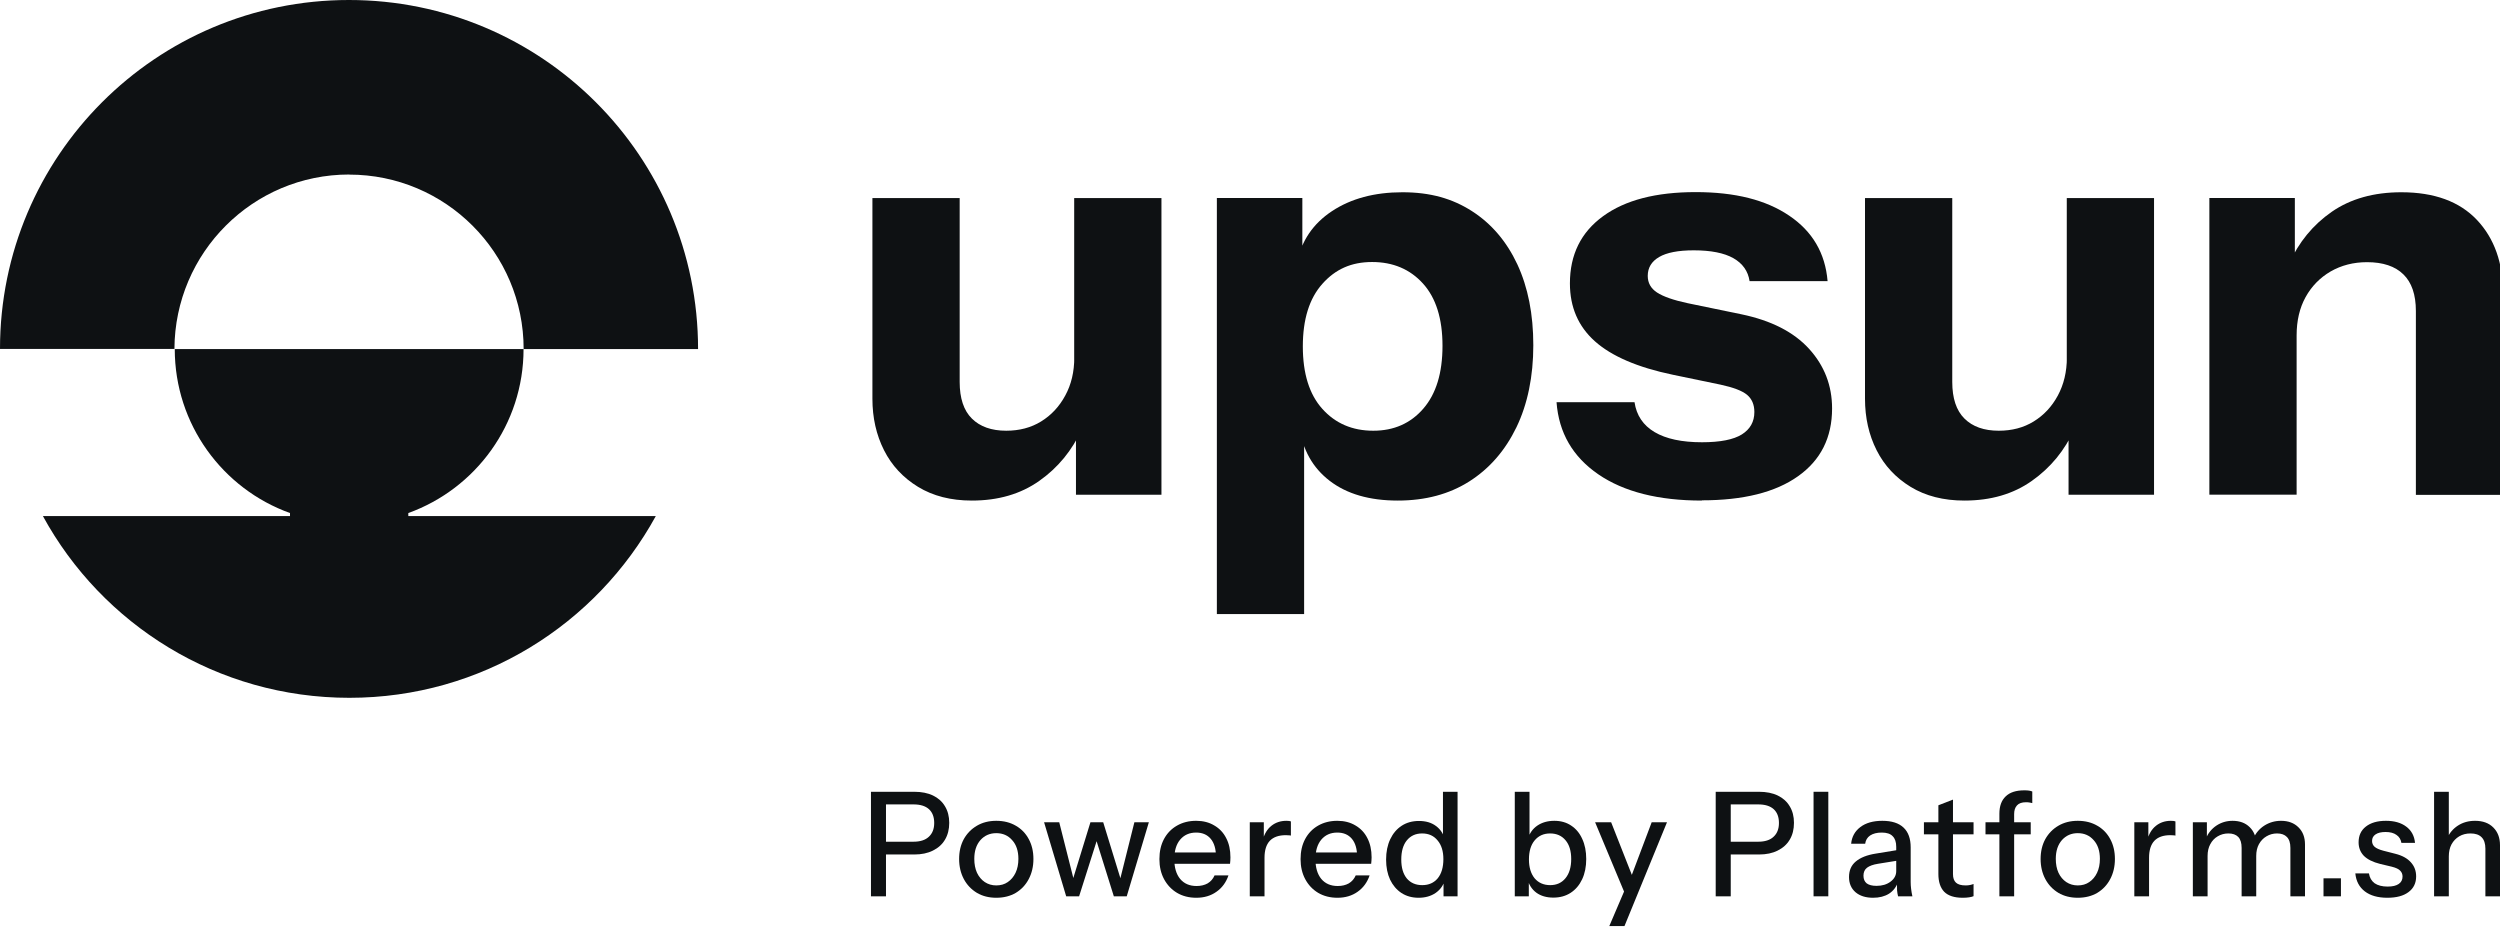
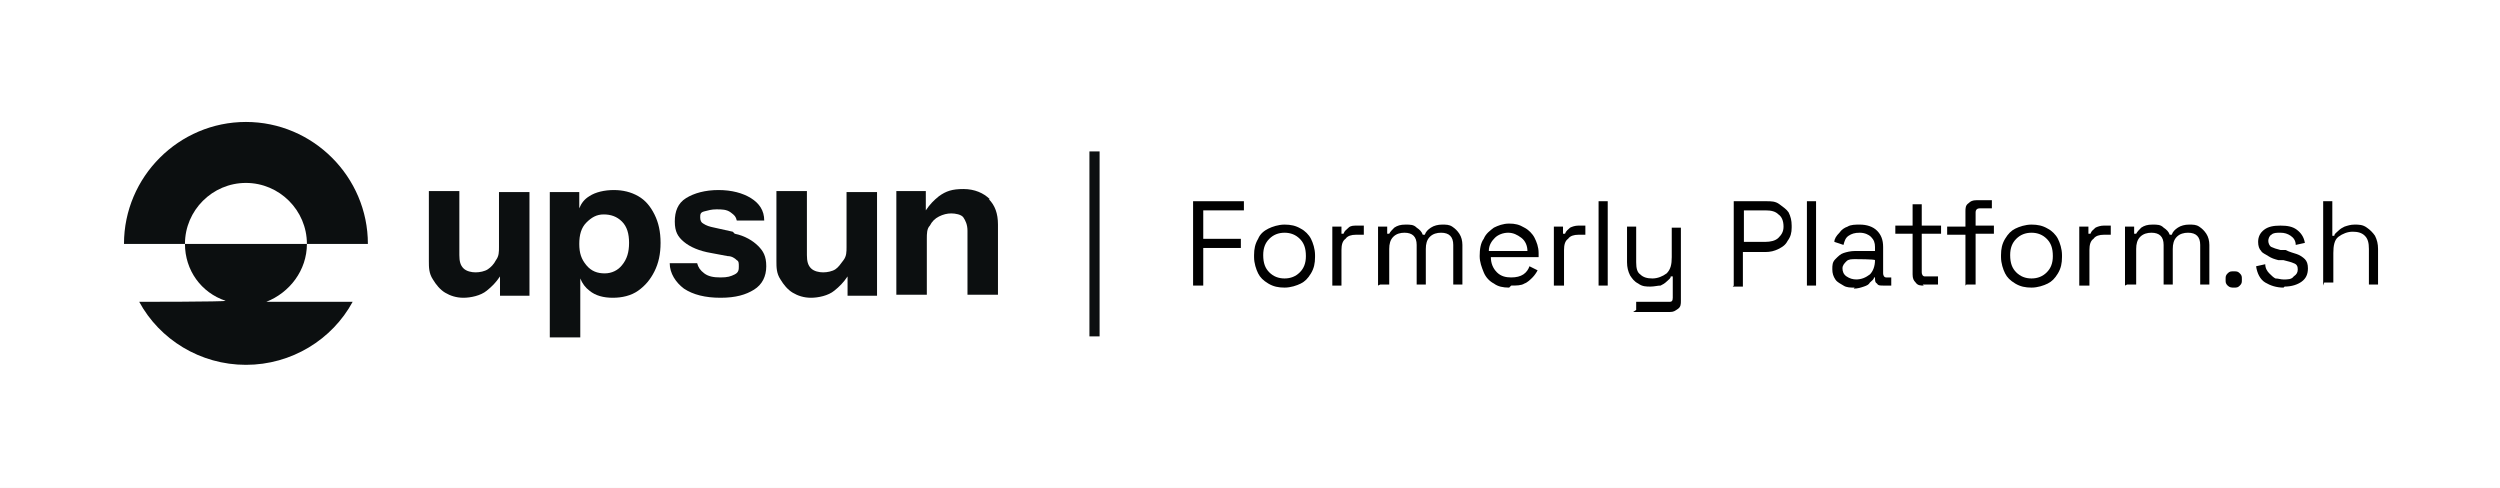
- <svg xmlns="http://www.w3.org/2000/svg" width="114" height="43" viewBox="0 0 114 43" fill="none">
+ <svg xmlns="http://www.w3.org/2000/svg" id="Layer_1" version="1.1" viewBox="0 0 246 48">
  <rect width="100%" height="100%" fill="white" />
-   <g clip-path="url(#clip0_8360_8293)">
-     <g clip-path="url(#clip1_8360_8293)">
-       <path d="M44.317 22.826C43.361 22.826 42.544 22.616 41.864 22.201C41.183 21.785 40.665 21.23 40.312 20.531C39.959 19.832 39.782 19.049 39.782 18.185V9.032H43.761V17.416C43.761 18.159 43.945 18.718 44.317 19.086C44.688 19.454 45.21 19.641 45.883 19.641C46.483 19.641 47.016 19.502 47.475 19.218C47.935 18.935 48.303 18.542 48.575 18.038C48.851 17.534 48.987 16.953 48.987 16.302L49.333 19.564C48.891 20.539 48.244 21.326 47.395 21.925C46.545 22.528 45.519 22.826 44.317 22.826ZM49.064 22.561V19.377H48.983V9.032H52.962V22.561H49.064Z" fill="#0E1113" />
-       <path d="M63.737 22.826C62.446 22.826 61.413 22.524 60.633 21.925C59.854 21.325 59.394 20.502 59.254 19.457L59.468 19.431V28H55.489V9.028H59.387V12.025L59.148 11.974C59.343 10.985 59.872 10.201 60.74 9.627C61.608 9.054 62.678 8.767 63.95 8.767C65.223 8.767 66.227 9.054 67.12 9.627C68.014 10.201 68.702 11.01 69.191 12.055C69.676 13.099 69.919 14.327 69.919 15.743C69.919 17.159 69.661 18.424 69.15 19.483C68.635 20.546 67.922 21.366 67.003 21.951C66.083 22.535 64.995 22.826 63.741 22.826H63.737ZM62.623 19.641C63.56 19.641 64.322 19.306 64.903 18.634C65.487 17.96 65.778 17.008 65.778 15.769C65.778 14.53 65.48 13.584 64.888 12.93C64.296 12.275 63.52 11.948 62.568 11.948C61.615 11.948 60.891 12.279 60.299 12.944C59.707 13.607 59.409 14.559 59.409 15.794C59.409 17.03 59.703 17.983 60.299 18.645C60.891 19.306 61.667 19.641 62.619 19.641H62.623Z" fill="#0E1113" />
-       <path d="M77.608 22.826C75.626 22.826 74.052 22.429 72.886 21.631C71.721 20.833 71.081 19.737 70.978 18.339H74.534C74.622 18.939 74.927 19.395 75.45 19.704C75.972 20.013 76.692 20.167 77.612 20.167C78.443 20.167 79.05 20.046 79.428 19.81C79.807 19.571 79.999 19.233 79.999 18.788C79.999 18.453 79.888 18.192 79.668 18.005C79.447 17.821 79.042 17.666 78.461 17.541L76.284 17.089C74.674 16.754 73.49 16.243 72.728 15.563C71.967 14.883 71.588 14.004 71.588 12.923C71.588 11.613 72.092 10.591 73.1 9.859C74.107 9.124 75.512 8.76 77.318 8.76C79.123 8.76 80.528 9.116 81.587 9.834C82.65 10.551 83.231 11.543 83.338 12.82H79.781C79.712 12.36 79.462 12.011 79.039 11.771C78.616 11.533 78.013 11.415 77.233 11.415C76.527 11.415 76.001 11.518 75.656 11.72C75.31 11.922 75.137 12.209 75.137 12.581C75.137 12.9 75.277 13.151 75.56 13.338C75.843 13.522 76.31 13.688 76.965 13.827L79.406 14.331C80.767 14.614 81.797 15.14 82.496 15.909C83.194 16.677 83.543 17.585 83.543 18.626C83.543 19.954 83.025 20.983 81.992 21.715C80.958 22.451 79.495 22.815 77.601 22.815L77.608 22.826Z" fill="#0E1113" />
-       <path d="M89.578 22.826C88.622 22.826 87.806 22.616 87.125 22.201C86.445 21.785 85.927 21.23 85.574 20.531C85.221 19.832 85.044 19.049 85.044 18.185V9.032H89.023V17.416C89.023 18.159 89.207 18.718 89.578 19.086C89.95 19.457 90.472 19.641 91.145 19.641C91.744 19.641 92.278 19.502 92.737 19.218C93.197 18.935 93.565 18.542 93.837 18.038C94.109 17.534 94.249 16.953 94.249 16.302L94.594 19.564C94.153 20.539 93.506 21.326 92.656 21.925C91.807 22.528 90.781 22.826 89.578 22.826ZM94.326 22.561V19.377H94.245V9.032H98.224V22.561H94.326Z" fill="#0E1113" />
-       <path d="M100.747 22.561V9.028H104.645V12.213H104.726V22.557H100.747V22.561ZM110.164 22.565V14.18C110.164 13.437 109.973 12.878 109.594 12.511C109.216 12.139 108.66 11.955 107.936 11.955C107.318 11.955 106.763 12.099 106.277 12.378C105.792 12.661 105.41 13.051 105.137 13.544C104.862 14.04 104.726 14.621 104.726 15.294L104.38 12.033C104.821 11.043 105.472 10.253 106.329 9.657C107.186 9.065 108.245 8.767 109.499 8.767C111.003 8.767 112.15 9.186 112.948 10.028C113.743 10.87 114.143 11.996 114.143 13.412V22.565H110.164Z" fill="#0E1113" />
-       <path d="M15.923 7.962C20.321 7.962 23.878 11.525 23.878 15.916H31.832C31.832 7.127 24.709 0 15.912 0C7.116 0 0 7.119 0 15.912H7.954C7.973 11.514 11.536 7.958 15.923 7.958V7.962Z" fill="#0E1113" />
-       <path d="M18.619 23.395C21.686 22.289 23.874 19.358 23.874 15.916H7.969C7.969 19.358 10.161 22.296 13.224 23.395V23.532H1.956C4.652 28.47 9.9 31.82 15.931 31.82C21.962 31.82 27.198 28.47 29.905 23.532H18.619V23.395Z" fill="#0E1113" />
+   <defs>
+     <style>
+       .st0 {
+         isolation: isolate;
+       }
+ 
+       .st1 {
+         fill: #0c0f10;
+       }
+     </style>
+   </defs>
+   <path class="st1" d="M49.1,24.3c0,.5,0,.9-.3,1.3-.2.4-.5.7-.8.9-.3.2-.8.3-1.2.3s-.9-.1-1.2-.4-.4-.7-.4-1.3v-6.3h-3v6.9c0,.6,0,1.2.4,1.8.3.5.7,1,1.2,1.3s1.1.5,1.8.5,1.7-.2,2.3-.7c.5-.4.9-.8,1.3-1.4v1.9h2.9v-10.2h-3v5.5h0Z" />
+   <path class="st1" d="M62.8,19.3c-.7-.4-1.5-.6-2.4-.6s-1.8.2-2.4.6c-.5.3-.8.7-1,1.2v-1.6h-2.9v14.3h3v-5.8c.2.5.5.9.9,1.2.6.5,1.4.7,2.3.7s1.8-.2,2.5-.7,1.2-1.1,1.6-1.9c.4-.8.6-1.7.6-2.8s-.2-2-.6-2.8-.9-1.4-1.6-1.8h0ZM61.2,26.1c-.4.5-1,.8-1.7.8s-1.3-.2-1.8-.8-.7-1.2-.7-2.1.2-1.6.7-2.1,1-.8,1.7-.8,1.3.2,1.8.7.7,1.2.7,2.1-.2,1.6-.7,2.2h0Z" />
+   <path class="st1" d="M72.1,22.8l-1.8-.4c-.5-.1-.8-.2-1.1-.4-.2-.1-.3-.3-.3-.6s0-.5.4-.6.7-.2,1.2-.2,1,0,1.4.3.5.4.6.8h2.7c0-1-.5-1.7-1.3-2.2s-1.9-.8-3.2-.8-2.4.3-3.2.8-1.1,1.3-1.1,2.3.3,1.5.9,2,1.5.9,2.7,1.1l1.6.3c.4,0,.7.2.9.4.2.1.2.3.2.6s0,.6-.4.8-.7.3-1.4.3-1.2-.1-1.6-.4-.6-.6-.7-1h-2.7c0,1,.6,1.9,1.4,2.5.9.6,2.1.9,3.6.9s2.5-.3,3.3-.8,1.2-1.3,1.2-2.3-.3-1.5-.8-2-1.3-1-2.3-1.2h0s-.2-.2-.2-.2Z" />
+   <path class="st1" d="M83.3,24.3c0,.5,0,.9-.3,1.3s-.5.7-.8.9-.8.3-1.2.3-.9-.1-1.2-.4-.4-.7-.4-1.3v-6.3h-3v6.9c0,.6,0,1.2.4,1.8.3.5.7,1,1.2,1.3s1.1.5,1.8.5,1.7-.2,2.3-.7c.5-.4.9-.8,1.3-1.4v1.9h2.9v-10.2h-3v5.5h0Z" />
+   <path class="st1" d="M97.4,19.6c-.6-.6-1.5-1-2.6-1s-1.7.2-2.4.7c-.5.4-.9.8-1.3,1.4v-1.9h-2.9v10.2h3v-5.5c0-.5,0-1,.3-1.3.2-.4.5-.7.9-.9s.8-.3,1.2-.3,1,.1,1.2.4.4.7.4,1.3v6.3h3v-6.9c0-1.1-.3-1.9-.9-2.5h.1Z" />
+   <path class="st1" d="M24.2,12c-6.6,0-12,5.4-12,12h6c0-3.3,2.7-6,6-6s6,2.7,6,6h6c0-6.6-5.4-12-12-12Z" />
+   <path class="st1" d="M30.2,24h-12c0,2.6,1.6,4.8,4,5.6h0c0,.1-8.5.1-8.5.1,2,3.7,6,6.2,10.5,6.2s8.5-2.5,10.5-6.2h-8.5c2.3-.9,4-3.1,4-5.7h0Z" />
+   <path class="st1" d="M107.2,14.9h1v18.2h-1V14.9Z" />
+   <g class="st0">
+     <g class="st0">
+       <g class="st0">
+         <path d="M117.4,28.1v-8.3h5v.9h-4v2.8h3.7v.9h-3.7v3.7h-1Z" />
+         <path d="M126.4,28.3c-.6,0-1.1-.1-1.6-.4s-.8-.6-1-1c-.2-.4-.4-1-.4-1.6v-.2c0-.6.1-1.1.4-1.6.2-.5.6-.8,1-1,.4-.2,1-.4,1.6-.4s1.1.1,1.6.4c.4.2.8.6,1,1s.4,1,.4,1.6v.2c0,.6-.1,1.1-.4,1.6s-.6.8-1,1-1,.4-1.6.4ZM126.4,27.4c.6,0,1.1-.2,1.5-.6s.6-.9.6-1.6h0c0-.8-.2-1.3-.6-1.7s-.9-.6-1.5-.6-1.1.2-1.5.6-.6.9-.6,1.6h0c0,.8.2,1.3.6,1.7s.9.6,1.5.6Z" />
+         <path d="M131.1,28.1v-5.8h.9v.7h.2c.1-.3.3-.4.5-.6s.5-.2.8-.2h.7v.9h-.8c-.4,0-.8.1-1,.4-.3.2-.4.6-.4,1.1v3.5h-.9Z" />
+         <path d="M135.6,28.1v-5.8h.9v.7h.2c.1-.2.3-.4.5-.6.3-.2.6-.3,1.1-.3s.8,0,1.1.3c.3.2.5.4.6.7h.2c.1-.3.3-.5.6-.7.3-.2.7-.3,1.1-.3s.7,0,1,.2c.3.2.5.4.7.7.2.3.3.7.3,1.1v3.9h-.9v-3.9c0-.4-.1-.7-.3-.9s-.5-.3-.9-.3-.8.1-1.1.4c-.3.3-.4.7-.4,1.2v3.5h-.9v-3.9c0-.4-.1-.7-.3-.9-.2-.2-.5-.3-.9-.3s-.8.1-1.1.4c-.3.3-.4.7-.4,1.2v3.5h-.9Z" />
+         <path d="M148.5,28.3c-.6,0-1.1-.1-1.5-.4-.4-.2-.8-.6-1-1.1-.2-.5-.4-1-.4-1.6h0c0-.7.1-1.3.4-1.7.2-.5.6-.8,1-1.1.4-.2.9-.4,1.5-.4s1,.1,1.5.4c.4.2.8.6,1,1s.4.9.4,1.5v.4h-4.7c0,.6.2,1.1.6,1.5.4.4.9.5,1.4.5s.9-.1,1.2-.3c.3-.2.5-.5.6-.8l.8.4c-.1.2-.3.5-.5.7-.2.2-.5.5-.8.6-.3.2-.8.2-1.3.2ZM146.5,24.7h3.8c0-.5-.2-1-.6-1.3s-.8-.5-1.3-.5-1,.2-1.3.5c-.3.3-.6.7-.6,1.3Z" />
+         <path d="M152.9,28.1v-5.8h.9v.7h.2c.1-.3.3-.4.5-.6.2-.1.5-.2.8-.2h.7v.9h-.7c-.4,0-.8.1-1,.4-.3.2-.4.6-.4,1.1v3.5h-.9Z" />
+         <path d="M157.3,28.1v-8.3h.9v8.3h-.9Z" />
+         <path d="M161,30.5v-.8h3.3c.2,0,.3-.1.3-.4v-2.1h-.2c0,.2-.2.3-.4.5-.2.2-.4.3-.6.4-.3,0-.6.1-1,.1s-.8,0-1.2-.3c-.4-.2-.6-.5-.8-.8-.2-.4-.3-.8-.3-1.3v-3.5h.9v3.5c0,.6.1,1,.4,1.2.3.3.7.4,1.2.4s1-.2,1.4-.5c.4-.4.5-.9.5-1.6v-2.9h.9v7.2c0,.3,0,.6-.3.8s-.4.3-.8.3h-3.6Z" />
+         <path d="M170.6,28.1v-8.3h3.2c.5,0,.9,0,1.3.3s.7.5.9.8c.2.4.3.8.3,1.3v.2c0,.5-.1.9-.4,1.3-.2.4-.5.6-.9.8-.4.2-.8.3-1.3.3h-2.2v3.4h-1ZM171.6,23.8h2.1c.5,0,1-.1,1.3-.4.3-.3.5-.6.5-1.1h0c0-.6-.2-1-.5-1.2-.3-.3-.7-.4-1.3-.4h-2.1v3.2Z" />
+         <path d="M177.8,28.1v-8.3h.9v8.3h-.9Z" />
+         <path d="M182.5,28.3c-.4,0-.8,0-1.1-.2s-.6-.3-.8-.6-.3-.6-.3-1,0-.7.3-1,.5-.5.8-.6c.3-.1.7-.2,1.1-.2h2v-.4c0-.4-.1-.7-.4-1-.2-.2-.6-.4-1.1-.4s-.8.1-1.1.3c-.3.2-.4.5-.5.9l-.9-.3c0-.3.2-.6.5-.9.2-.3.5-.5.8-.6.3-.2.8-.2,1.2-.2.7,0,1.3.2,1.7.6s.6.9.6,1.6v2.6c0,.2.1.4.3.4h.5v.8h-.8c-.3,0-.5,0-.6-.2-.2-.1-.2-.3-.2-.6h0c0,0-.1,0-.1,0,0,.2-.2.3-.4.5-.1.2-.3.3-.6.4s-.6.2-1,.2ZM182.6,27.5c.6,0,1-.2,1.4-.5.3-.3.5-.8.5-1.4h0c0-.1-1.9-.1-1.9-.1-.4,0-.7,0-.9.2-.2.2-.4.4-.4.7s.1.6.4.8.6.3,1,.3Z" />
+         <path d="M189.3,28.1c-.3,0-.6,0-.8-.3-.2-.2-.3-.4-.3-.8v-4h-1.7v-.8h1.7v-2.1h.9v2.1h1.9v.8h-1.9v3.8c0,.2.1.4.3.4h1.3v.8h-1.5Z" />
+         <path d="M193.4,28.1v-5h-1.8v-.8h1.8v-1.5c0-.3,0-.6.3-.8.2-.2.4-.3.8-.3h1.5v.8h-1.2c-.2,0-.4.1-.4.4v1.3h1.8v.8h-1.8v5h-.9Z" />
+         <path d="M199.9,28.3c-.6,0-1.1-.1-1.6-.4s-.8-.6-1-1-.4-1-.4-1.6v-.2c0-.6.1-1.1.4-1.6s.6-.8,1-1c.4-.2,1-.4,1.6-.4s1.1.1,1.6.4c.4.2.8.6,1,1s.4,1,.4,1.6v.2c0,.6-.1,1.1-.4,1.6s-.6.8-1,1-1,.4-1.6.4ZM199.9,27.4c.6,0,1.1-.2,1.5-.6.4-.4.6-.9.6-1.6h0c0-.8-.2-1.3-.6-1.7-.4-.4-.9-.6-1.5-.6s-1.1.2-1.5.6c-.4.4-.6.9-.6,1.6h0c0,.8.2,1.3.6,1.7.4.4.9.6,1.5.6Z" />
+         <path d="M204.6,28.1v-5.8h.9v.7h.2c.1-.3.3-.4.5-.6.2-.1.5-.2.8-.2h.7v.9h-.7c-.4,0-.8.1-1,.4-.3.2-.4.6-.4,1.1v3.5h-.9Z" />
+         <path d="M209.1,28.1v-5.8h.9v.7h.2c.1-.2.3-.4.5-.6.3-.2.6-.3,1.1-.3s.8,0,1.1.3c.3.2.5.4.6.7h.2c.1-.3.3-.5.6-.7s.7-.3,1.1-.3.7,0,1,.2c.3.2.5.4.7.7.2.3.3.7.3,1.1v3.9h-.9v-3.9c0-.4-.1-.7-.3-.9-.2-.2-.5-.3-.9-.3s-.8.1-1.1.4c-.3.3-.4.7-.4,1.2v3.5h-.9v-3.9c0-.4-.1-.7-.3-.9s-.5-.3-.9-.3-.8.1-1.1.4c-.3.3-.4.7-.4,1.2v3.5h-.9Z" />
+         <path d="M219.8,28.3c-.2,0-.4,0-.6-.2-.2-.2-.2-.3-.2-.6s0-.4.2-.6c.2-.2.3-.2.6-.2s.4,0,.6.2c.2.2.2.3.2.6s0,.4-.2.6c-.2.2-.3.2-.6.2Z" />
+         <path d="M224.7,28.3c-.7,0-1.3-.2-1.8-.5s-.8-.9-.9-1.6l.9-.2c0,.4.2.7.4.9.2.2.4.4.6.5.3,0,.5.1.8.1.4,0,.8,0,1-.3.3-.2.4-.4.4-.7s-.1-.5-.4-.6c-.2-.1-.6-.2-1-.3h-.5c-.4-.1-.7-.2-1-.4s-.6-.3-.7-.5c-.2-.2-.3-.5-.3-.9,0-.5.2-.9.6-1.2.4-.3.9-.4,1.6-.4s1.2.1,1.6.4c.4.3.7.7.8,1.3l-.9.2c0-.4-.2-.7-.5-.9s-.6-.3-1-.3-.7,0-.9.2c-.2.1-.3.4-.3.6s.1.5.3.6c.2.1.5.2.9.3h.5c.4.2.8.3,1.1.4.3.1.6.3.8.5.2.2.3.5.3.9,0,.6-.2,1-.6,1.3-.4.3-1,.5-1.7.5Z" />
+         <path d="M228.6,28.1v-8.3h.9v3.4h.2c0-.2.2-.3.4-.5.2-.2.4-.3.6-.4.3-.1.6-.2,1-.2s.8,0,1.2.3c.3.2.6.5.8.8.2.4.3.8.3,1.3v3.5h-.9v-3.5c0-.6-.1-1-.4-1.3-.3-.3-.7-.4-1.2-.4s-1,.2-1.4.5-.5.9-.5,1.6v2.9h-.9Z" />
+       </g>
    </g>
-     <path d="M39.716 40.872V36.105H41.688C42.024 36.105 42.311 36.162 42.548 36.277C42.785 36.392 42.966 36.555 43.091 36.767C43.22 36.979 43.285 37.23 43.285 37.522C43.285 37.818 43.22 38.074 43.091 38.29C42.966 38.502 42.783 38.667 42.542 38.786C42.304 38.906 42.02 38.965 41.688 38.965H40.24V38.382H41.656C41.962 38.382 42.195 38.307 42.354 38.157C42.518 38.007 42.6 37.798 42.6 37.528C42.6 37.255 42.52 37.045 42.361 36.899C42.201 36.754 41.966 36.681 41.656 36.681H40.401V40.872H39.716Z" fill="#0E1113" />
-     <path d="M45.43 40.938C45.094 40.938 44.799 40.863 44.545 40.713C44.29 40.558 44.092 40.349 43.95 40.084C43.808 39.815 43.736 39.51 43.736 39.17C43.736 38.826 43.808 38.524 43.95 38.263C44.096 38.003 44.295 37.8 44.545 37.654C44.799 37.504 45.094 37.429 45.43 37.429C45.771 37.429 46.068 37.504 46.323 37.654C46.577 37.8 46.773 38.003 46.911 38.263C47.053 38.524 47.124 38.826 47.124 39.17C47.124 39.51 47.053 39.815 46.911 40.084C46.773 40.349 46.577 40.558 46.323 40.713C46.068 40.863 45.771 40.938 45.43 40.938ZM45.43 40.375C45.633 40.375 45.807 40.325 45.954 40.223C46.105 40.121 46.223 39.98 46.31 39.799C46.396 39.618 46.439 39.406 46.439 39.164C46.439 38.802 46.344 38.517 46.154 38.31C45.969 38.098 45.728 37.992 45.43 37.992C45.137 37.992 44.896 38.098 44.706 38.31C44.521 38.522 44.428 38.806 44.428 39.164C44.428 39.406 44.469 39.618 44.551 39.799C44.637 39.98 44.756 40.121 44.907 40.223C45.062 40.325 45.236 40.375 45.43 40.375Z" fill="#0E1113" />
-     <path d="M48.618 40.872L47.61 37.495H48.301L48.987 40.21H48.89L49.724 37.495H50.306L51.14 40.21H51.049L51.728 37.495H52.388L51.379 40.872H50.791L49.957 38.204H50.054L49.207 40.872H48.618Z" fill="#0E1113" />
-     <path d="M54.55 40.938C54.218 40.938 53.925 40.863 53.671 40.713C53.421 40.563 53.225 40.355 53.082 40.091C52.94 39.826 52.869 39.521 52.869 39.177C52.869 38.828 52.938 38.524 53.076 38.263C53.218 37.998 53.416 37.793 53.671 37.648C53.925 37.502 54.216 37.429 54.544 37.429C54.862 37.429 55.138 37.5 55.371 37.641C55.608 37.778 55.789 37.97 55.914 38.217C56.044 38.464 56.108 38.758 56.108 39.097C56.108 39.15 56.106 39.201 56.102 39.25C56.102 39.294 56.097 39.34 56.089 39.389H53.322V38.872H55.617L55.449 39.078C55.449 38.716 55.369 38.44 55.209 38.25C55.05 38.06 54.828 37.965 54.544 37.965C54.237 37.965 53.994 38.074 53.813 38.29C53.636 38.502 53.548 38.797 53.548 39.177C53.548 39.561 53.636 39.861 53.813 40.077C53.994 40.294 54.244 40.402 54.563 40.402C54.757 40.402 54.925 40.362 55.067 40.283C55.209 40.199 55.315 40.077 55.384 39.918H56.018C55.91 40.236 55.727 40.486 55.468 40.666C55.214 40.847 54.908 40.938 54.55 40.938Z" fill="#0E1113" />
-     <path d="M56.99 40.872V37.495H57.63V38.336H57.662V40.872H56.99ZM57.662 39.111L57.578 38.31C57.656 38.023 57.789 37.804 57.979 37.654C58.169 37.504 58.395 37.429 58.658 37.429C58.757 37.429 58.826 37.438 58.865 37.456V38.104C58.843 38.096 58.813 38.091 58.774 38.091C58.736 38.087 58.688 38.084 58.632 38.084C58.309 38.084 58.065 38.171 57.901 38.343C57.742 38.515 57.662 38.771 57.662 39.111Z" fill="#0E1113" />
-     <path d="M60.987 40.938C60.655 40.938 60.362 40.863 60.107 40.713C59.857 40.563 59.661 40.355 59.519 40.091C59.377 39.826 59.306 39.521 59.306 39.177C59.306 38.828 59.375 38.524 59.513 38.263C59.655 37.998 59.853 37.793 60.107 37.648C60.362 37.502 60.653 37.429 60.98 37.429C61.299 37.429 61.575 37.5 61.808 37.641C62.045 37.778 62.226 37.97 62.351 38.217C62.48 38.464 62.545 38.758 62.545 39.097C62.545 39.15 62.543 39.201 62.538 39.25C62.538 39.294 62.534 39.34 62.525 39.389H59.758V38.872H62.053L61.885 39.078C61.885 38.716 61.806 38.44 61.646 38.25C61.487 38.06 61.265 37.965 60.98 37.965C60.674 37.965 60.431 38.074 60.249 38.29C60.073 38.502 59.984 38.797 59.984 39.177C59.984 39.561 60.073 39.861 60.249 40.077C60.431 40.294 60.681 40.402 60.999 40.402C61.194 40.402 61.362 40.362 61.504 40.283C61.646 40.199 61.752 40.077 61.821 39.918H62.454C62.346 40.236 62.163 40.486 61.905 40.666C61.65 40.847 61.344 40.938 60.987 40.938Z" fill="#0E1113" />
-     <path d="M65.825 40.872V40.097L65.889 40.117C65.82 40.369 65.678 40.569 65.463 40.719C65.247 40.865 64.989 40.938 64.687 40.938C64.389 40.938 64.129 40.865 63.904 40.719C63.685 40.574 63.512 40.371 63.387 40.11C63.267 39.85 63.206 39.545 63.206 39.197C63.206 38.844 63.269 38.535 63.394 38.27C63.519 38.005 63.693 37.8 63.917 37.654C64.141 37.508 64.404 37.436 64.706 37.436C65.021 37.436 65.279 37.513 65.482 37.667C65.689 37.818 65.825 38.029 65.889 38.303L65.799 38.316V36.105H66.465V40.872H65.825ZM64.855 40.362C65.152 40.362 65.387 40.258 65.56 40.051C65.732 39.839 65.818 39.548 65.818 39.177C65.818 38.815 65.73 38.53 65.553 38.323C65.381 38.111 65.146 38.005 64.848 38.005C64.555 38.005 64.323 38.111 64.15 38.323C63.982 38.53 63.898 38.822 63.898 39.197C63.898 39.563 63.982 39.85 64.15 40.057C64.323 40.261 64.558 40.362 64.855 40.362Z" fill="#0E1113" />
-     <path d="M70.832 40.931C70.522 40.931 70.263 40.856 70.057 40.706C69.85 40.552 69.714 40.338 69.649 40.064L69.714 40.051V40.872H69.074V36.105H69.746V38.27L69.675 38.25C69.748 37.994 69.891 37.793 70.102 37.648C70.317 37.502 70.576 37.429 70.878 37.429C71.175 37.429 71.432 37.502 71.647 37.648C71.867 37.793 72.035 37.996 72.151 38.257C72.272 38.517 72.332 38.822 72.332 39.17C72.332 39.523 72.27 39.832 72.145 40.097C72.02 40.362 71.845 40.567 71.621 40.713C71.397 40.858 71.134 40.931 70.832 40.931ZM70.69 40.362C70.983 40.362 71.216 40.256 71.388 40.044C71.561 39.832 71.647 39.541 71.647 39.17C71.647 38.804 71.561 38.519 71.388 38.316C71.216 38.109 70.981 38.005 70.684 38.005C70.391 38.005 70.156 38.111 69.979 38.323C69.807 38.53 69.72 38.819 69.72 39.19C69.72 39.552 69.807 39.839 69.979 40.051C70.156 40.258 70.393 40.362 70.69 40.362Z" fill="#0E1113" />
-     <path d="M73.384 42.229L74.179 40.369L74.315 40.15L75.317 37.495H76.015L74.076 42.229H73.384ZM74.147 40.872L72.737 37.495H73.468L74.664 40.534L74.147 40.872Z" fill="#0E1113" />
-     <path d="M78.236 40.872V36.105H80.208C80.544 36.105 80.831 36.162 81.068 36.277C81.305 36.392 81.486 36.555 81.611 36.767C81.741 36.979 81.805 37.23 81.805 37.522C81.805 37.818 81.741 38.074 81.611 38.29C81.486 38.502 81.303 38.667 81.062 38.786C80.825 38.906 80.54 38.965 80.208 38.965H78.76V38.382H80.176C80.482 38.382 80.715 38.307 80.874 38.157C81.038 38.007 81.12 37.798 81.12 37.528C81.12 37.255 81.04 37.045 80.881 36.899C80.721 36.754 80.486 36.681 80.176 36.681H78.922V40.872H78.236Z" fill="#0E1113" />
-     <path d="M82.698 40.872V36.105H83.371V40.872H82.698Z" fill="#0E1113" />
-     <path d="M86.552 40.872C86.53 40.788 86.515 40.695 86.506 40.594C86.502 40.492 86.5 40.369 86.5 40.223H86.468V38.614C86.468 38.398 86.414 38.237 86.306 38.131C86.203 38.02 86.037 37.965 85.808 37.965C85.588 37.965 85.412 38.01 85.278 38.098C85.149 38.186 85.073 38.312 85.052 38.475H84.412C84.442 38.157 84.582 37.904 84.832 37.714C85.082 37.524 85.416 37.429 85.834 37.429C86.265 37.429 86.588 37.533 86.804 37.74C87.019 37.943 87.127 38.243 87.127 38.641V40.223C87.127 40.325 87.134 40.428 87.147 40.534C87.159 40.64 87.179 40.753 87.205 40.872H86.552ZM85.414 40.938C85.078 40.938 84.81 40.854 84.612 40.686C84.414 40.514 84.315 40.283 84.315 39.991C84.315 39.691 84.418 39.455 84.625 39.283C84.836 39.106 85.138 38.987 85.53 38.925L86.616 38.747V39.23L85.634 39.389C85.414 39.424 85.248 39.484 85.136 39.568C85.028 39.651 84.974 39.773 84.974 39.932C84.974 40.086 85.024 40.203 85.123 40.283C85.226 40.358 85.375 40.395 85.569 40.395C85.828 40.395 86.041 40.331 86.209 40.203C86.381 40.075 86.468 39.914 86.468 39.72L86.552 40.21C86.474 40.444 86.336 40.625 86.138 40.753C85.94 40.876 85.698 40.938 85.414 40.938Z" fill="#0E1113" />
-     <path d="M89.502 40.938C89.119 40.938 88.837 40.847 88.656 40.666C88.479 40.481 88.39 40.21 88.39 39.852V36.721L89.056 36.462V39.859C89.056 40.035 89.102 40.166 89.192 40.249C89.283 40.333 89.429 40.375 89.632 40.375C89.709 40.375 89.778 40.369 89.839 40.355C89.899 40.342 89.951 40.327 89.994 40.309V40.865C89.946 40.887 89.88 40.905 89.793 40.918C89.707 40.931 89.61 40.938 89.502 40.938ZM87.731 38.045V37.495H89.994V38.045H87.731Z" fill="#0E1113" />
-     <path d="M91.172 40.872V37.105C91.172 36.76 91.267 36.498 91.457 36.317C91.647 36.131 91.931 36.039 92.31 36.039C92.397 36.039 92.468 36.043 92.524 36.052C92.58 36.061 92.629 36.074 92.672 36.092V36.621C92.642 36.612 92.601 36.604 92.549 36.595C92.502 36.586 92.448 36.582 92.388 36.582C92.198 36.582 92.06 36.63 91.974 36.727C91.888 36.82 91.845 36.952 91.845 37.124V40.872H91.172ZM90.539 38.045V37.495H92.601V38.045H90.539Z" fill="#0E1113" />
-     <path d="M94.746 40.938C94.41 40.938 94.115 40.863 93.861 40.713C93.606 40.558 93.408 40.349 93.266 40.084C93.124 39.815 93.052 39.51 93.052 39.17C93.052 38.826 93.124 38.524 93.266 38.263C93.412 38.003 93.611 37.8 93.861 37.654C94.115 37.504 94.41 37.429 94.746 37.429C95.087 37.429 95.384 37.504 95.639 37.654C95.893 37.8 96.089 38.003 96.227 38.263C96.369 38.524 96.44 38.826 96.44 39.17C96.44 39.51 96.369 39.815 96.227 40.084C96.089 40.349 95.893 40.558 95.639 40.713C95.384 40.863 95.087 40.938 94.746 40.938ZM94.746 40.375C94.949 40.375 95.124 40.325 95.27 40.223C95.421 40.121 95.54 39.98 95.626 39.799C95.712 39.618 95.755 39.406 95.755 39.164C95.755 38.802 95.66 38.517 95.471 38.31C95.285 38.098 95.044 37.992 94.746 37.992C94.453 37.992 94.212 38.098 94.022 38.31C93.837 38.522 93.744 38.806 93.744 39.164C93.744 39.406 93.785 39.618 93.867 39.799C93.953 39.98 94.072 40.121 94.223 40.223C94.378 40.325 94.552 40.375 94.746 40.375Z" fill="#0E1113" />
-     <path d="M97.325 40.872V37.495H97.965V38.336H97.997V40.872H97.325ZM97.997 39.111L97.913 38.31C97.991 38.023 98.124 37.804 98.314 37.654C98.504 37.504 98.73 37.429 98.993 37.429C99.092 37.429 99.161 37.438 99.2 37.456V38.104C99.178 38.096 99.148 38.091 99.109 38.091C99.071 38.087 99.023 38.084 98.967 38.084C98.644 38.084 98.4 38.171 98.237 38.343C98.077 38.515 97.997 38.771 97.997 39.111Z" fill="#0E1113" />
-     <path d="M99.994 40.872V37.495H100.634V38.29H100.666V40.872H99.994ZM102.218 40.872V38.667C102.218 38.438 102.166 38.27 102.063 38.164C101.959 38.058 101.811 38.005 101.617 38.005C101.436 38.005 101.272 38.049 101.125 38.138C100.983 38.221 100.871 38.34 100.789 38.495C100.707 38.645 100.666 38.824 100.666 39.031L100.582 38.243C100.69 37.992 100.852 37.793 101.067 37.648C101.287 37.502 101.533 37.429 101.804 37.429C102.132 37.429 102.393 37.526 102.587 37.72C102.785 37.915 102.884 38.171 102.884 38.488V40.872H102.218ZM104.442 40.872V38.667C104.442 38.438 104.388 38.27 104.28 38.164C104.177 38.058 104.028 38.005 103.834 38.005C103.658 38.005 103.496 38.049 103.349 38.138C103.207 38.221 103.093 38.34 103.007 38.495C102.925 38.645 102.884 38.824 102.884 39.031L102.748 38.243C102.86 37.992 103.028 37.793 103.252 37.648C103.481 37.502 103.735 37.429 104.015 37.429C104.347 37.429 104.612 37.528 104.811 37.727C105.009 37.921 105.108 38.182 105.108 38.508V40.872H104.442Z" fill="#0E1113" />
-     <path d="M105.952 40.872V40.051H106.747V40.872H105.952Z" fill="#0E1113" />
-     <path d="M108.864 40.938C108.433 40.938 108.09 40.841 107.836 40.647C107.582 40.453 107.437 40.179 107.403 39.826H108.023C108.054 40.02 108.14 40.17 108.282 40.276C108.429 40.377 108.627 40.428 108.877 40.428C109.097 40.428 109.265 40.389 109.381 40.309C109.498 40.23 109.556 40.117 109.556 39.971C109.556 39.865 109.521 39.777 109.452 39.707C109.388 39.632 109.258 39.57 109.064 39.521L108.534 39.395C108.202 39.312 107.955 39.188 107.791 39.025C107.631 38.857 107.552 38.652 107.552 38.409C107.552 38.104 107.661 37.866 107.881 37.694C108.105 37.517 108.411 37.429 108.799 37.429C109.183 37.429 109.491 37.517 109.724 37.694C109.961 37.87 110.095 38.118 110.125 38.435H109.504C109.478 38.276 109.403 38.155 109.278 38.071C109.157 37.983 108.991 37.939 108.78 37.939C108.582 37.939 108.429 37.976 108.321 38.051C108.217 38.122 108.166 38.221 108.166 38.349C108.166 38.455 108.205 38.544 108.282 38.614C108.364 38.685 108.498 38.744 108.683 38.793L109.226 38.932C109.541 39.011 109.778 39.142 109.937 39.323C110.097 39.499 110.176 39.713 110.176 39.965C110.176 40.269 110.06 40.508 109.827 40.68C109.599 40.852 109.278 40.938 108.864 40.938Z" fill="#0E1113" />
-     <path d="M110.994 40.872V36.105H111.666V40.872H110.994ZM113.334 40.872V38.7C113.334 38.466 113.276 38.292 113.16 38.177C113.047 38.062 112.879 38.005 112.655 38.005C112.461 38.005 112.289 38.049 112.138 38.138C111.991 38.226 111.875 38.347 111.789 38.502C111.707 38.656 111.666 38.839 111.666 39.051L111.582 38.243C111.69 37.992 111.856 37.793 112.08 37.648C112.304 37.502 112.565 37.429 112.862 37.429C113.216 37.429 113.494 37.531 113.696 37.734C113.899 37.937 114 38.206 114 38.541V40.872H113.334Z" fill="#0E1113" />
  </g>
-   <defs>
-     <clipPath id="clip0_8360_8293">
-       <rect width="114" height="42.29" fill="#0E1113" />
-     </clipPath>
-     <clipPath id="clip1_8360_8293">
-       <rect width="114.143" height="31.821" fill="#0E1113" />
-     </clipPath>
-   </defs>
</svg>
